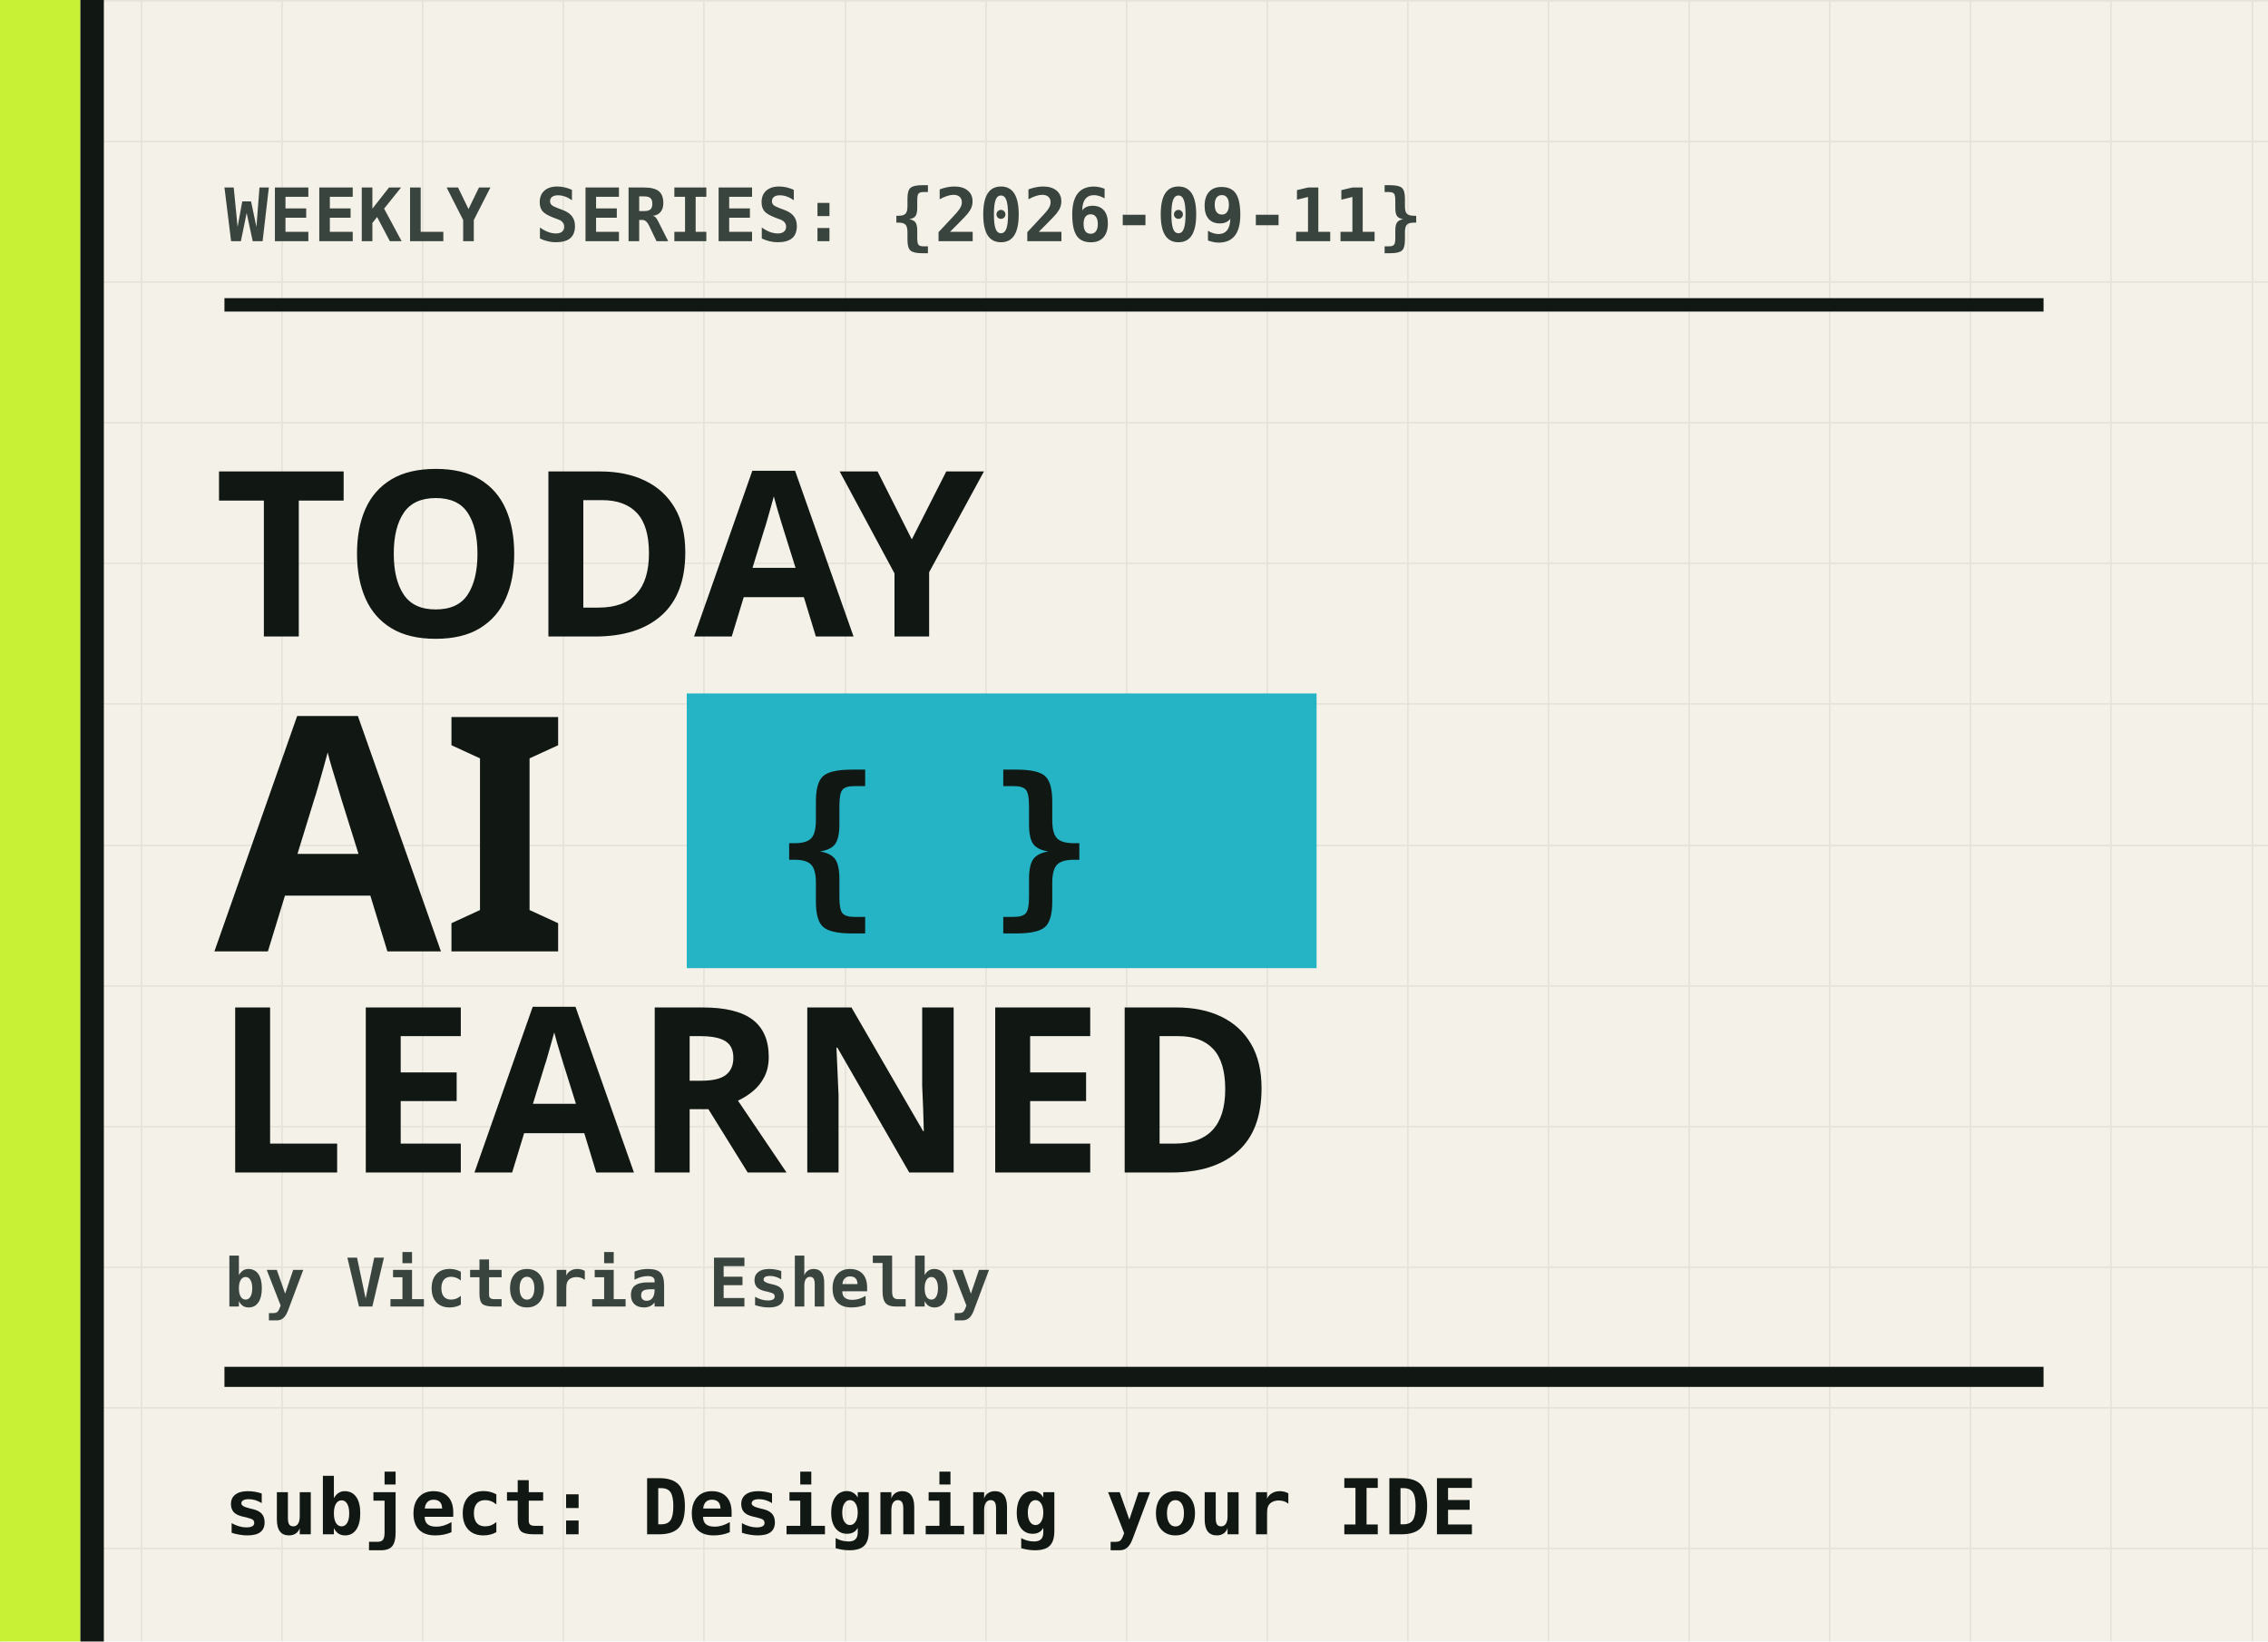
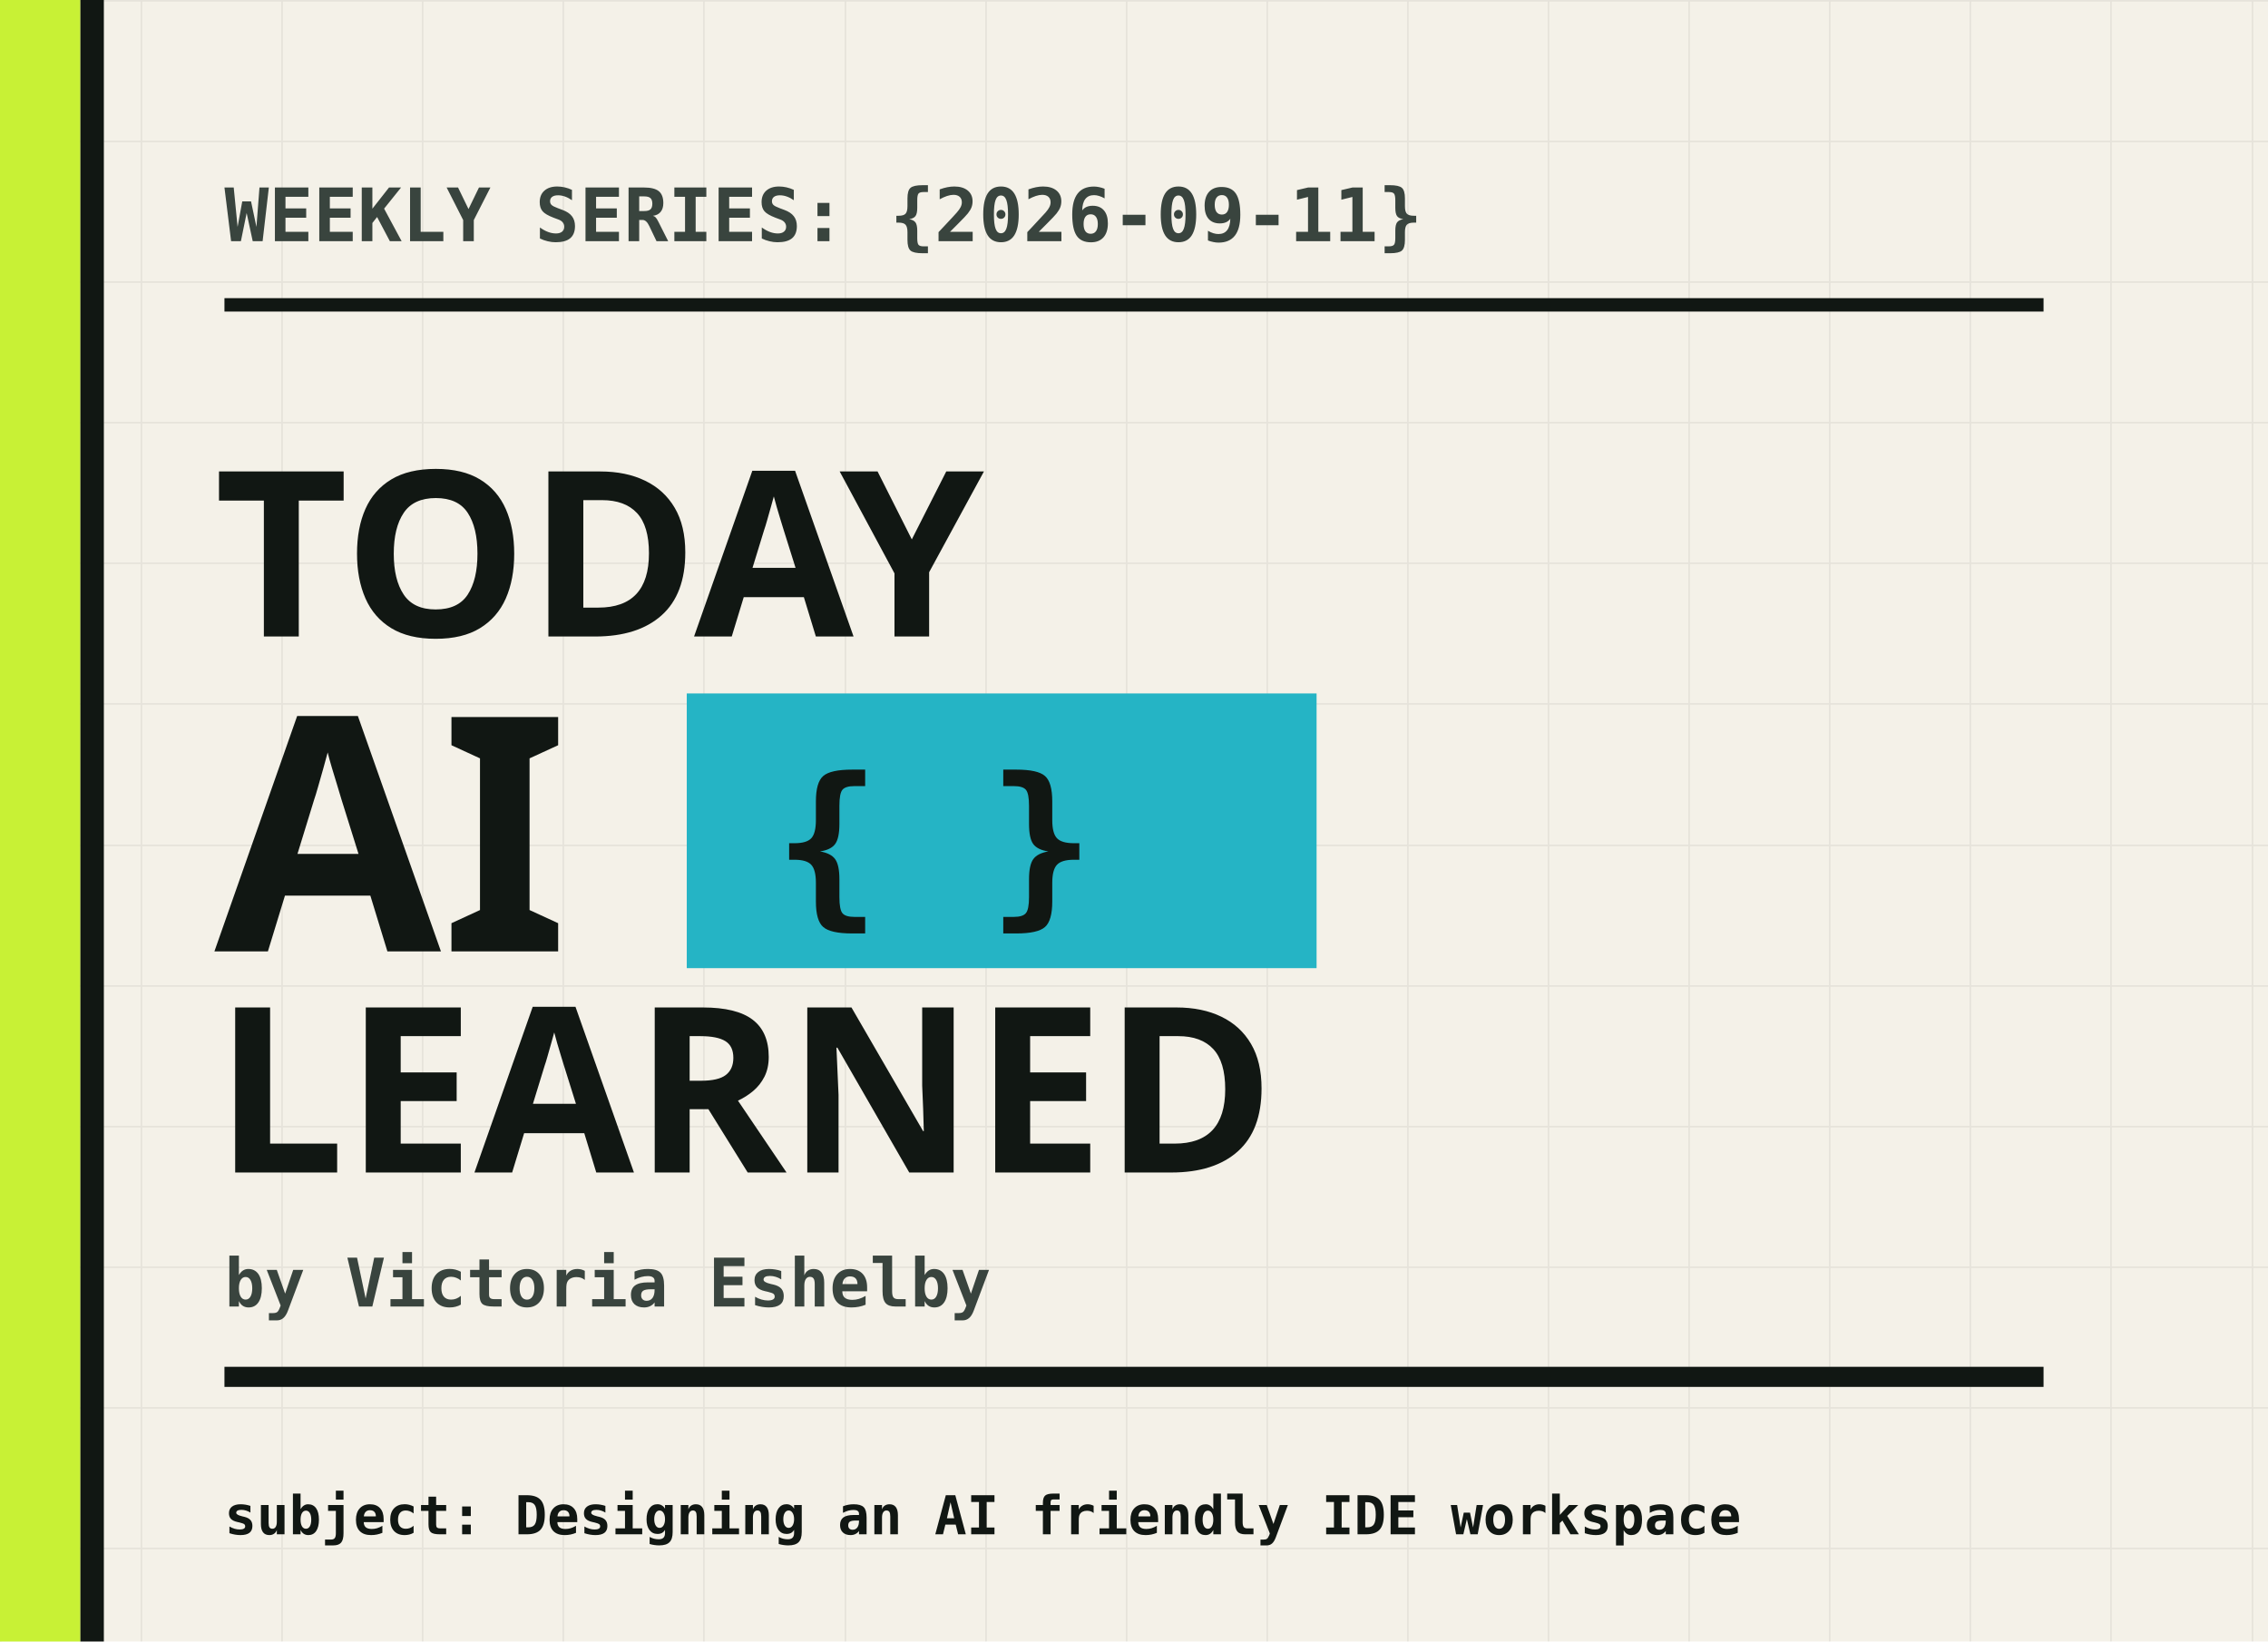
<svg xmlns="http://www.w3.org/2000/svg" width="677" height="490" viewBox="0 0 677 490" role="img" aria-labelledby="title description">
  <defs>
    <pattern id="grid" width="42" height="42" patternUnits="userSpaceOnUse">
      <path d="M42 0H0V42" fill="none" stroke="#1e2a24" stroke-opacity="0.07" stroke-width="1" />
    </pattern>
  </defs>
  <rect width="677" height="490" fill="#f4f1e8" />
  <rect width="677" height="490" fill="url(#grid)" />
  <rect width="24" height="490" fill="#c8f135" />
  <rect x="24" width="7" height="490" fill="#111713" />
  <g aria-label="Weekly series date">
    <text x="67" y="72" fill="#39443e" font-family="Consolas, monospace" font-size="22" font-weight="700" letter-spacing="0">WEEKLY SERIES: {2026-09-11}</text>
    <line x1="67" y1="91" x2="610" y2="91" stroke="#111713" stroke-width="4" />
  </g>
  <g aria-label="Today AI Learned heading">
    <text x="64" y="190" fill="#111713" font-family="Arial Black, Trebuchet MS, sans-serif" font-size="69" font-weight="900" letter-spacing="0">TODAY</text>
    <text x="64" y="284" fill="#111713" font-family="Arial Black, Trebuchet MS, sans-serif" font-size="98" font-weight="900" letter-spacing="0">AI</text>
    <rect x="205" y="207" width="188" height="82" fill="#25b4c5" />
    <text x="231" y="270" fill="#111713" font-family="Consolas, monospace" font-size="53" font-weight="700" letter-spacing="0">{ }</text>
    <text x="64" y="350" fill="#111713" font-family="Arial Black, Trebuchet MS, sans-serif" font-size="69" font-weight="900" letter-spacing="0">LEARNED</text>
  </g>
  <g aria-label="Author">
    <text x="67" y="390" fill="#39443e" font-family="Consolas, monospace" font-size="20" font-weight="700" letter-spacing="0">by Victoria Eshelby</text>
    <line x1="67" y1="411" x2="610" y2="411" stroke="#111713" stroke-width="6" />
  </g>
-   <text x="67" y="458" fill="#111713" font-family="Consolas, monospace" font-size="23" font-weight="700" letter-spacing="0">subject: Designing your IDE</text>
+   <text x="67" y="458" fill="#111713" font-family="Consolas, monospace" font-size="16" font-weight="700" letter-spacing="0">subject: Designing an AI friendly IDE workspace</text>
</svg>
